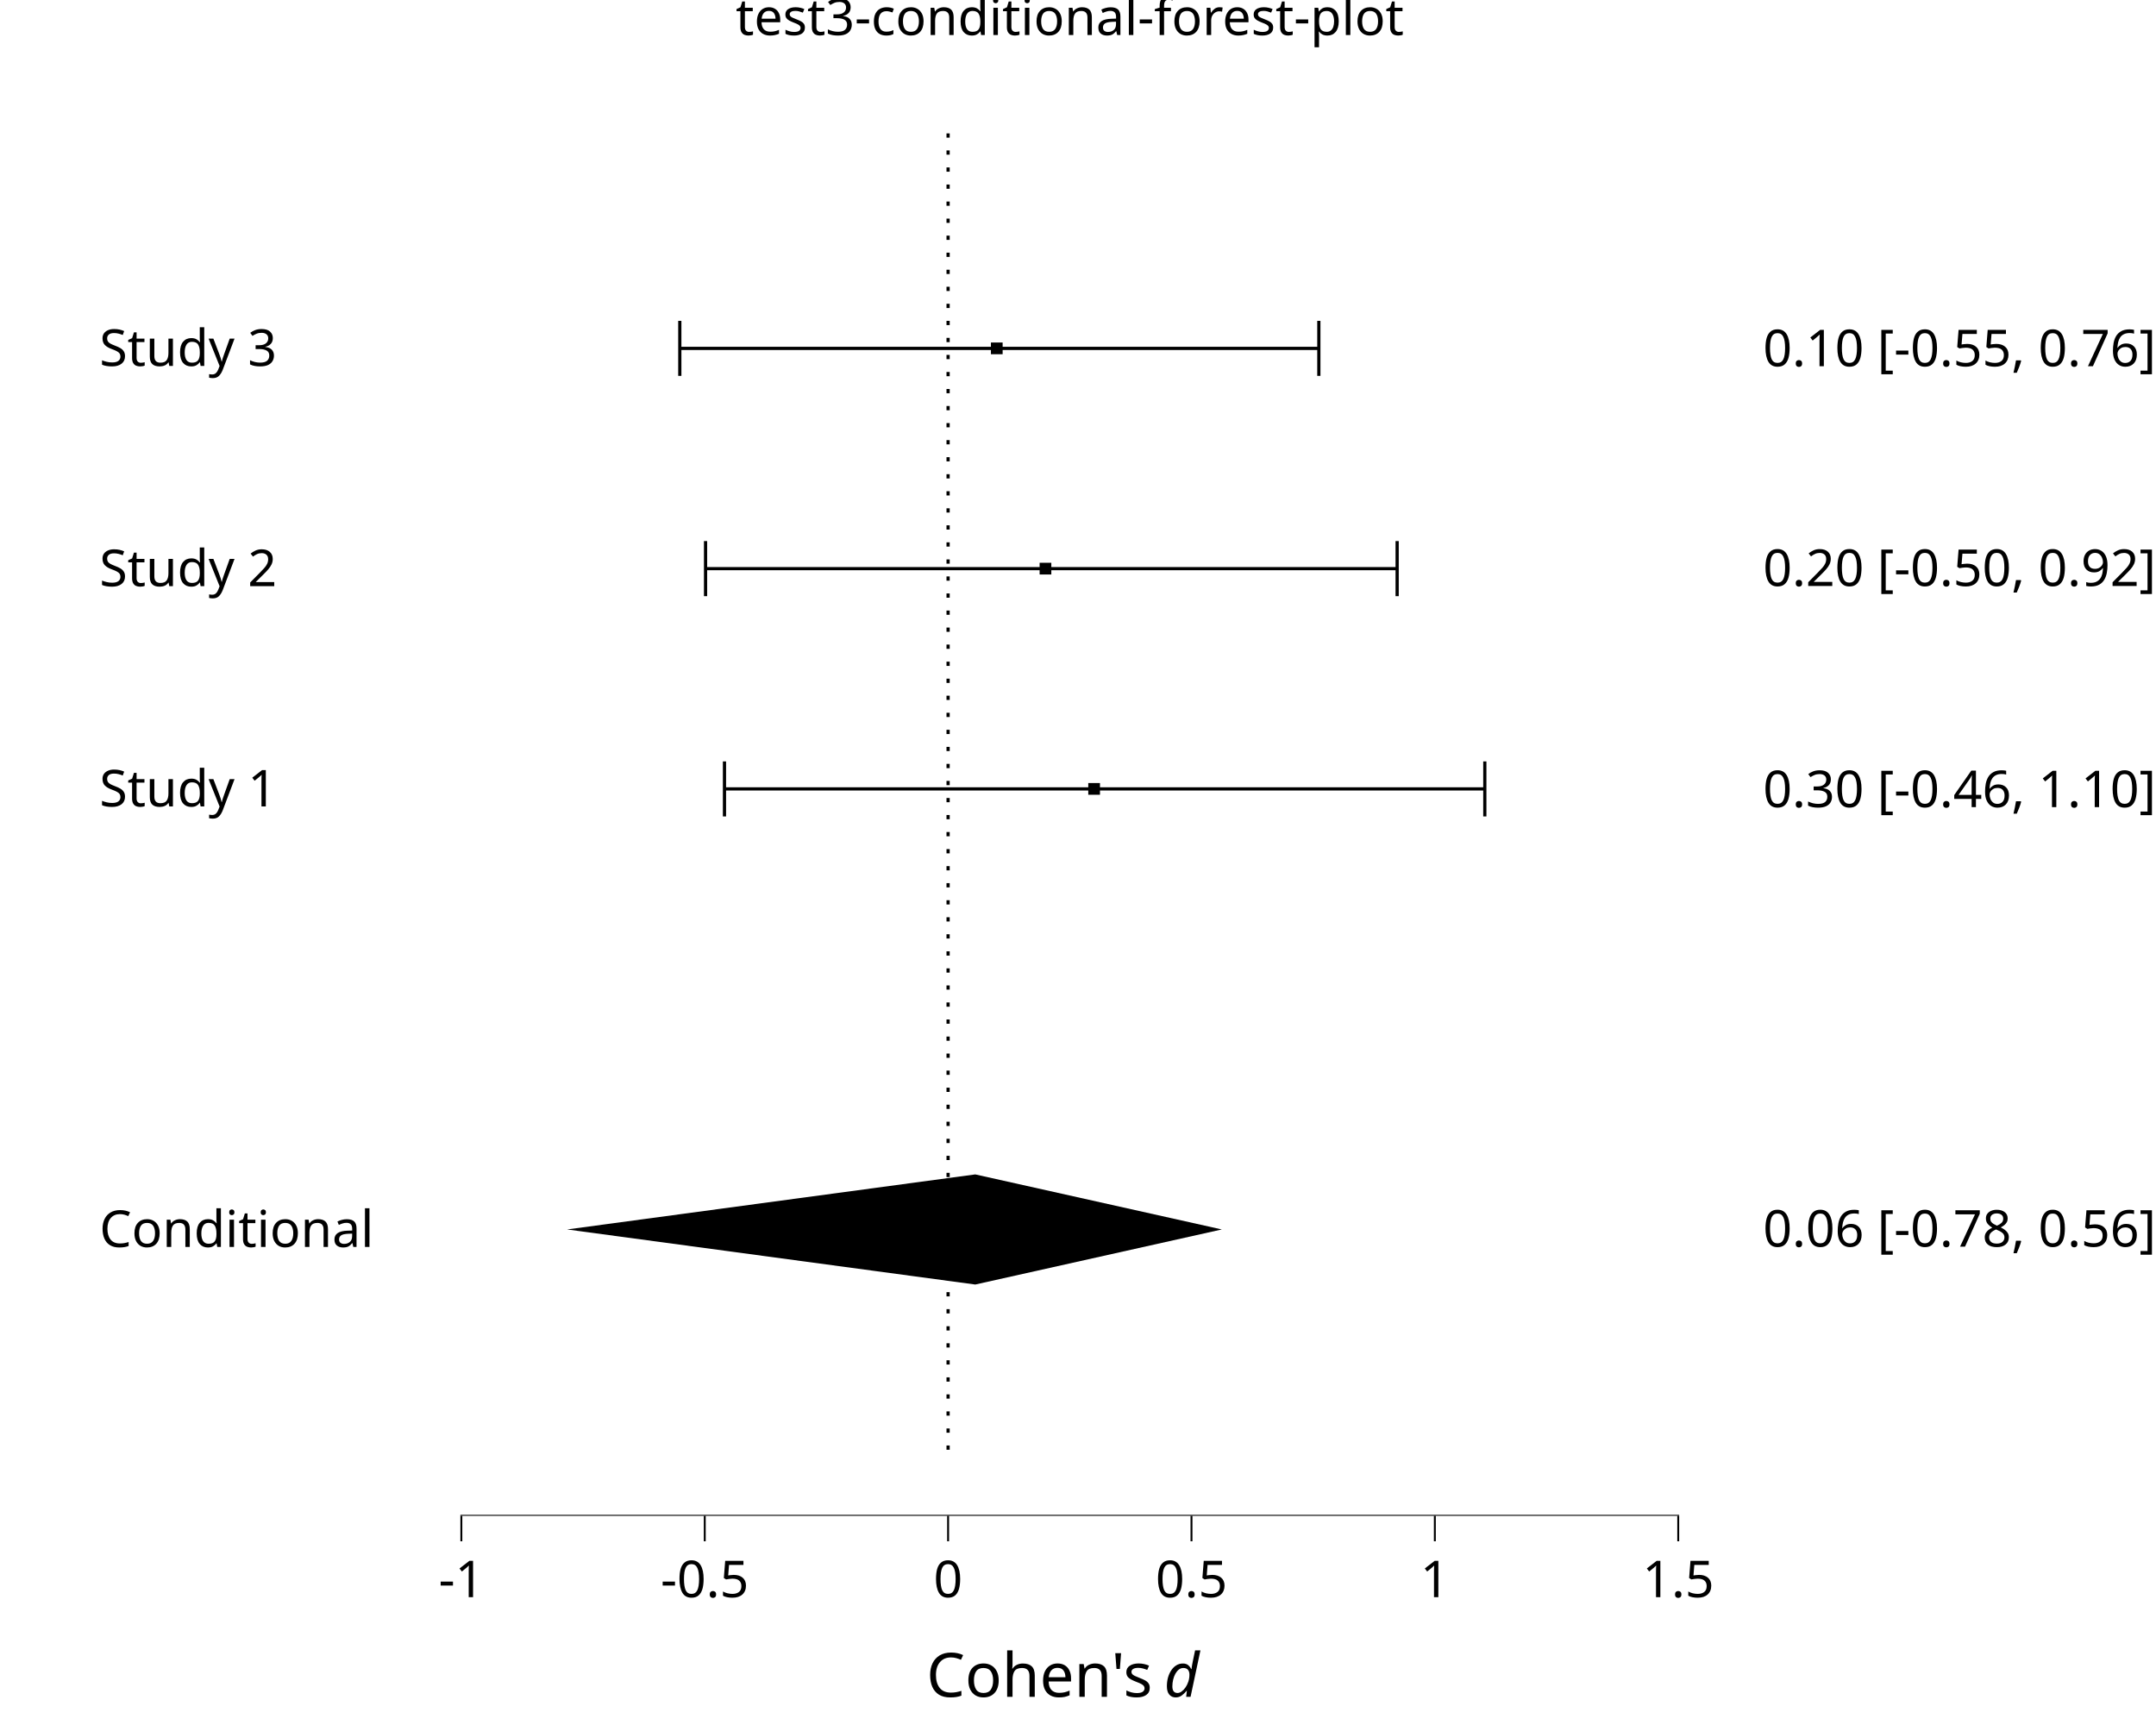
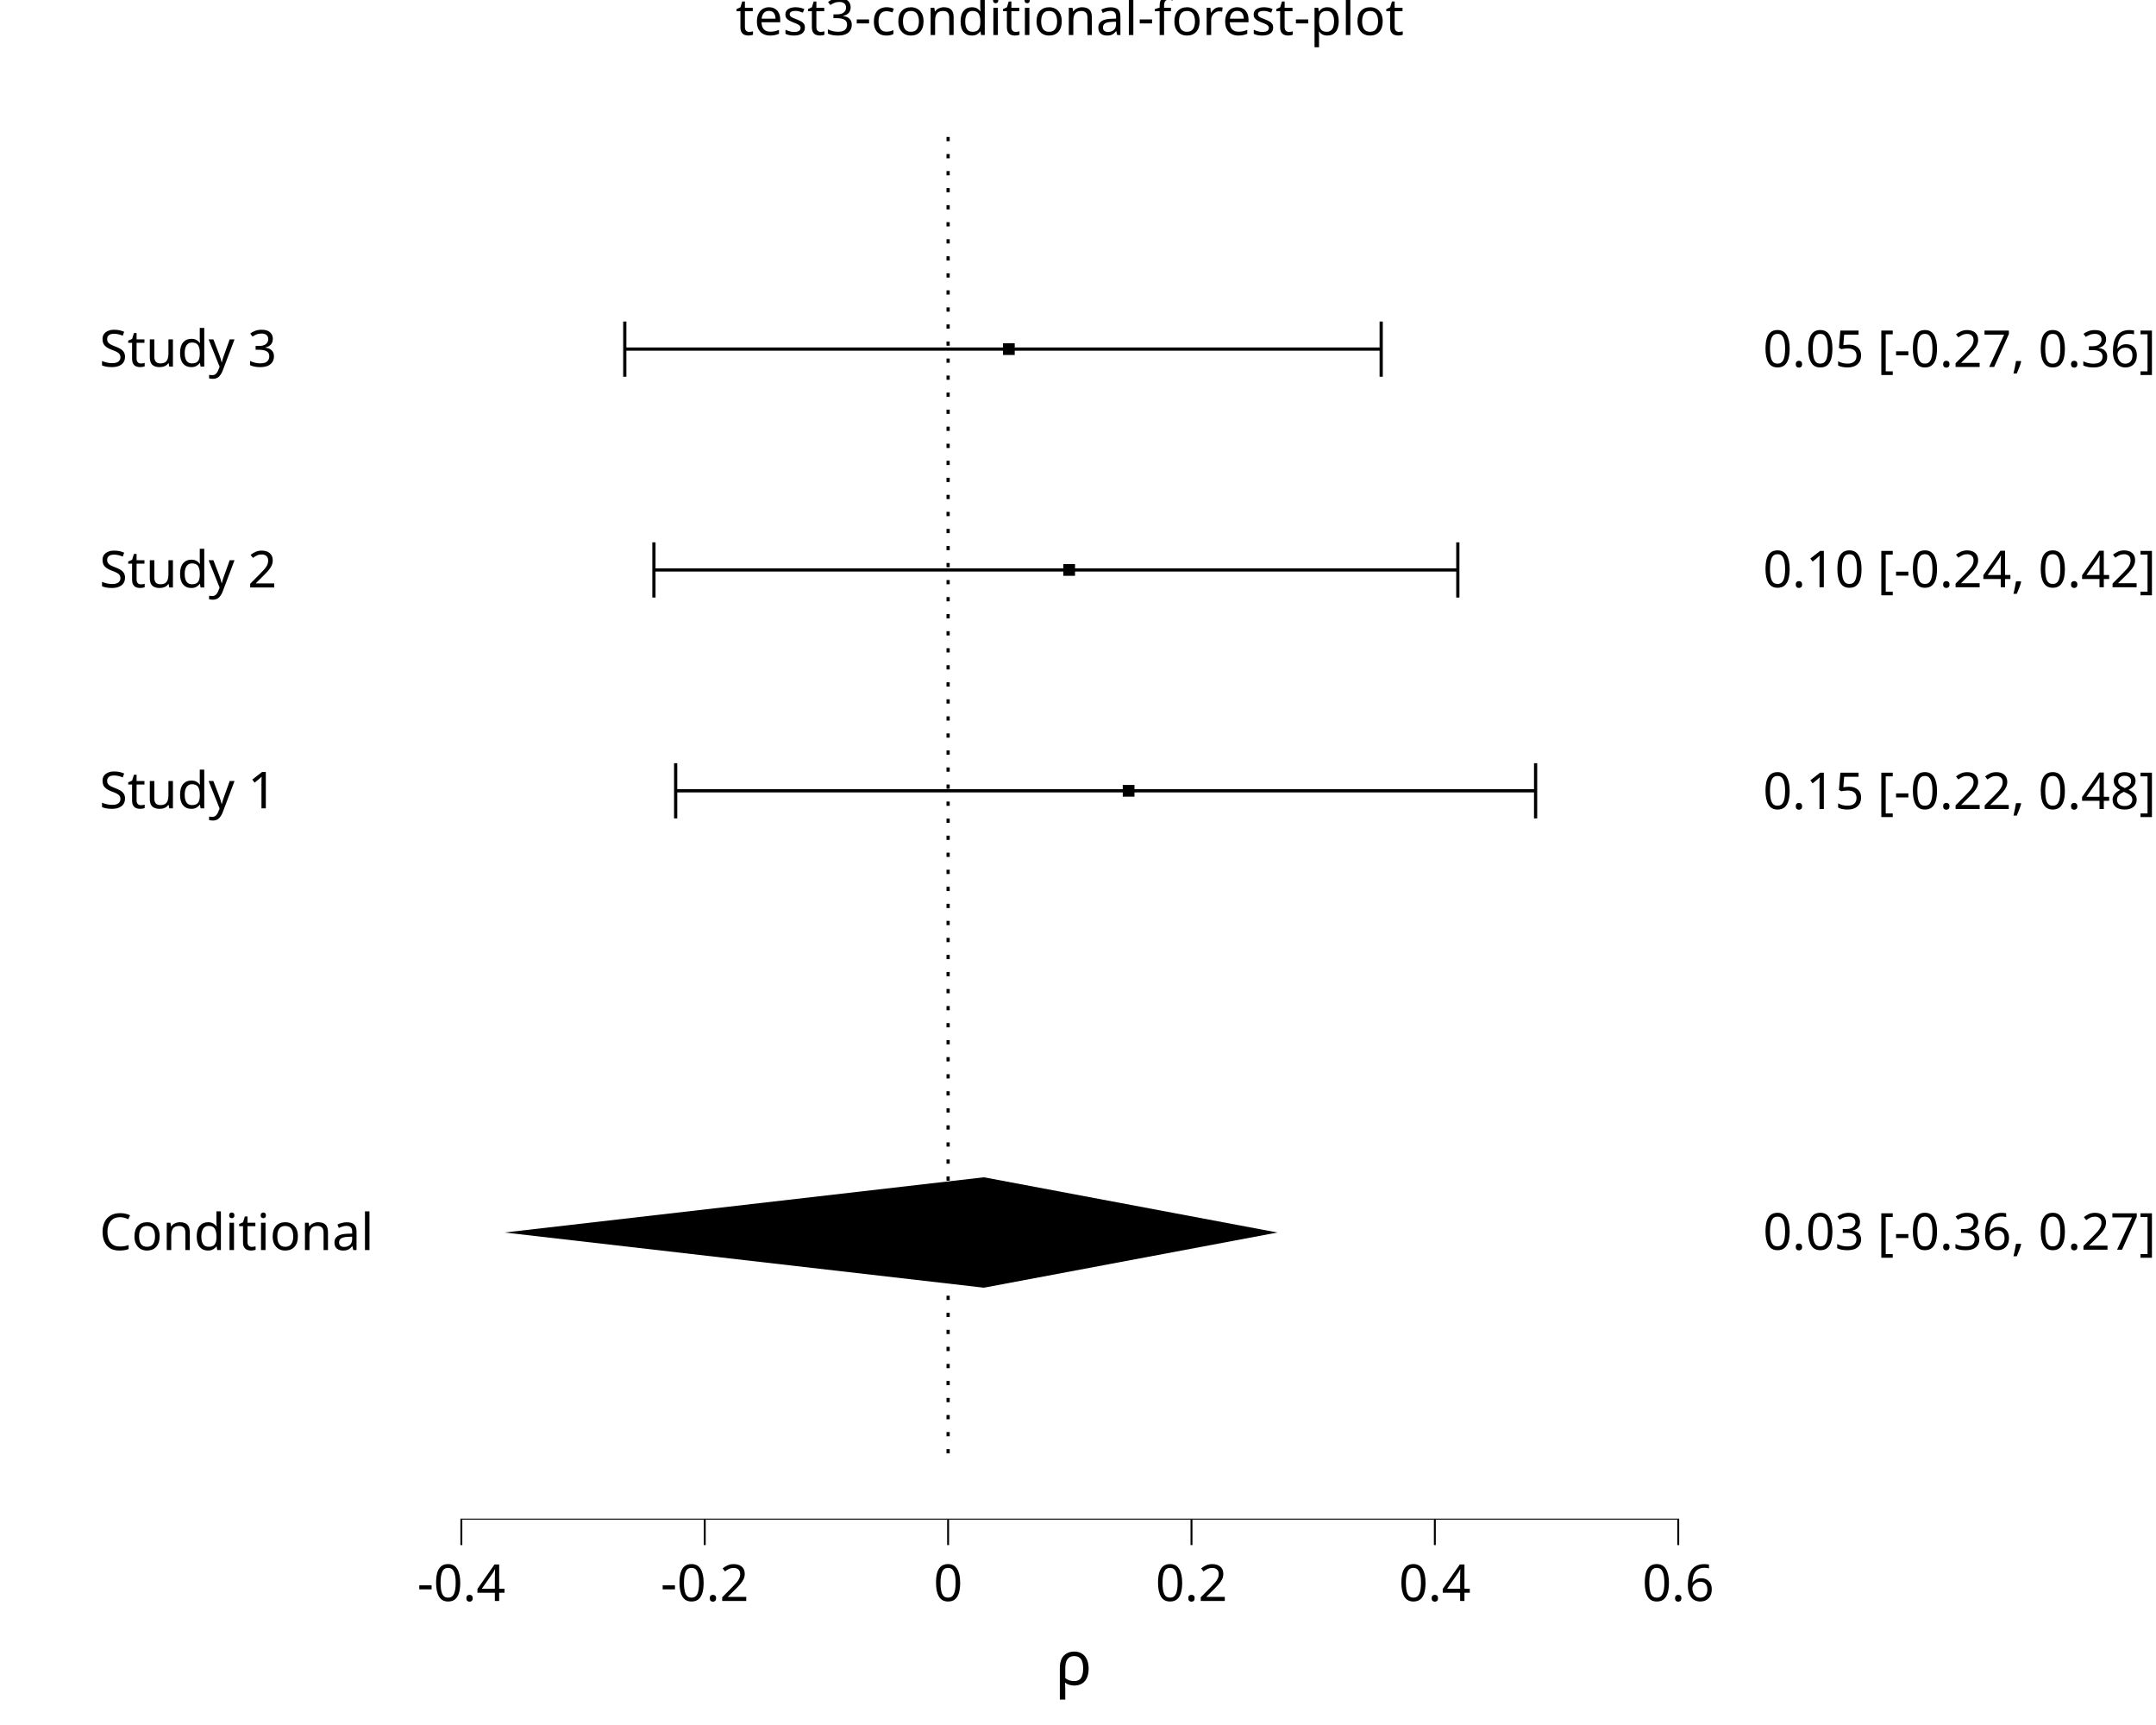
<svg xmlns="http://www.w3.org/2000/svg" class="svglite" data-engine-version="2.0" width="720.00pt" height="576.00pt" viewBox="0 0 720.00 576.00">
  <defs>
    <style type="text/css">
    .svglite line, .svglite polyline, .svglite polygon, .svglite path, .svglite rect, .svglite circle {
      fill: none;
      stroke: #000000;
      stroke-linecap: round;
      stroke-linejoin: round;
      stroke-miterlimit: 10.00;
    }
  </style>
  </defs>
  <rect width="100%" height="100%" style="stroke: none; fill: #FFFFFF;" />
  <defs>
    <clipPath id="cpMC4wMHw3MjAuMDB8MC4wMHw1NzYuMDA=">
      <rect x="0.00" y="0.00" width="720.00" height="576.00" />
    </clipPath>
  </defs>
  <g clip-path="url(#cpMC4wMHw3MjAuMDB8MC4wMHw1NzYuMDA=)">
    <rect x="0.00" y="0.00" width="720.00" height="576.00" style="stroke-width: 10.67; stroke: none;" />
  </g>
  <defs>
-     <clipPath id="cpMTMzLjc1fDU4MC43NnwyMC43MXw1MDYuMTU=">
-       <rect x="133.75" y="20.71" width="447.01" height="485.44" />
+     <clipPath id="cpMTMzLjc1fDU4MC43NnwyMC43MXw1MDcuNDE=">
+       <rect x="133.75" y="20.71" width="447.01" height="486.70" />
    </clipPath>
  </defs>
-   <g clip-path="url(#cpMTMzLjc1fDU4MC43NnwyMC43MXw1MDYuMTU=)">
-     <rect x="133.75" y="20.71" width="447.01" height="485.44" style="stroke-width: 10.67; stroke: none;" />
-     <polyline points="440.43,125.52 440.43,107.13 " style="stroke-width: 1.07; stroke-linecap: butt;" />
-     <polyline points="440.43,116.33 227.02,116.33 " style="stroke-width: 1.07; stroke-linecap: butt;" />
-     <polyline points="227.02,125.52 227.02,107.13 " style="stroke-width: 1.07; stroke-linecap: butt;" />
-     <polyline points="466.58,199.07 466.58,180.68 " style="stroke-width: 1.07; stroke-linecap: butt;" />
-     <polyline points="466.58,189.88 235.62,189.88 " style="stroke-width: 1.07; stroke-linecap: butt;" />
-     <polyline points="235.62,199.07 235.62,180.68 " style="stroke-width: 1.07; stroke-linecap: butt;" />
-     <polyline points="495.86,272.62 495.86,254.24 " style="stroke-width: 1.07; stroke-linecap: butt;" />
-     <polyline points="495.86,263.43 241.94,263.43 " style="stroke-width: 1.07; stroke-linecap: butt;" />
-     <polyline points="241.94,272.62 241.94,254.24 " style="stroke-width: 1.07; stroke-linecap: butt;" />
-     <polygon points="330.92,118.28 334.83,118.28 334.83,114.37 330.92,114.37 " style="stroke-width: 0.71; stroke: none; fill: #000000;" />
-     <polygon points="347.18,191.83 351.09,191.83 351.09,187.92 347.18,187.92 " style="stroke-width: 0.71; stroke: none; fill: #000000;" />
-     <polygon points="363.43,265.38 367.34,265.38 367.34,261.47 363.43,261.47 " style="stroke-width: 0.71; stroke: none; fill: #000000;" />
-     <polygon points="189.37,410.53 325.69,392.15 408.03,410.53 325.69,428.92 " style="stroke-width: 1.07; stroke: none; fill: #000000;" />
-     <polyline points="316.62,484.09 316.62,42.77 " style="stroke-width: 1.07; stroke-dasharray: 1.42,4.27; stroke-linecap: butt;" />
-     <line x1="153.75" y1="506.15" x2="560.76" y2="506.15" style="stroke-width: 0.64; stroke-linecap: butt;" />
-     <rect x="133.75" y="20.71" width="447.01" height="485.44" style="stroke-width: 0.00; stroke: none;" />
+   <g clip-path="url(#cpMTMzLjc1fDU4MC43NnwyMC43MXw1MDcuNDE=)">
+     <rect x="133.75" y="20.71" width="447.01" height="486.70" style="stroke-width: 10.67; stroke: none;" />
+     <polyline points="461.25,125.79 461.25,107.36 " style="stroke-width: 1.07; stroke-linecap: butt;" />
+     <polyline points="461.25,116.57 208.65,116.57 " style="stroke-width: 1.07; stroke-linecap: butt;" />
+     <polyline points="208.65,125.79 208.65,107.36 " style="stroke-width: 1.07; stroke-linecap: butt;" />
+     <polyline points="486.84,199.53 486.84,181.10 " style="stroke-width: 1.07; stroke-linecap: butt;" />
+     <polyline points="486.84,190.32 218.38,190.32 " style="stroke-width: 1.07; stroke-linecap: butt;" />
+     <polyline points="218.38,199.53 218.38,181.10 " style="stroke-width: 1.07; stroke-linecap: butt;" />
+     <polyline points="512.82,273.28 512.82,254.84 " style="stroke-width: 1.07; stroke-linecap: butt;" />
+     <polyline points="512.82,264.06 225.64,264.06 " style="stroke-width: 1.07; stroke-linecap: butt;" />
+     <polyline points="225.64,273.28 225.64,254.84 " style="stroke-width: 1.07; stroke-linecap: butt;" />
+     <polygon points="334.96,118.53 338.87,118.53 338.87,114.62 334.96,114.62 " style="stroke-width: 0.71; stroke: none; fill: #000000;" />
+     <polygon points="355.10,192.27 359.01,192.27 359.01,188.36 355.10,188.36 " style="stroke-width: 0.71; stroke: none; fill: #000000;" />
+     <polygon points="374.95,266.01 378.86,266.01 378.86,262.11 374.95,262.11 " style="stroke-width: 0.71; stroke: none; fill: #000000;" />
+     <polygon points="168.50,411.55 328.58,393.11 426.62,411.55 328.58,429.98 " style="stroke-width: 1.07; stroke: none; fill: #000000;" />
+     <polyline points="316.62,485.29 316.62,42.83 " style="stroke-width: 1.07; stroke-dasharray: 1.42,4.27; stroke-linecap: butt;" />
+     <line x1="153.75" y1="507.41" x2="560.76" y2="507.41" style="stroke-width: 0.64; stroke-linecap: butt;" />
+     <rect x="133.75" y="20.71" width="447.01" height="486.70" style="stroke-width: 0.00; stroke: none;" />
  </g>
  <g clip-path="url(#cpMC4wMHw3MjAuMDB8MC4wMHw1NzYuMDA=)">
-     <text x="33.22" y="416.38" style="font-size: 17.00px; font-family: sans;" textLength="85.06px" lengthAdjust="spacingAndGlyphs">Conditional</text>
-     <text x="33.22" y="122.18" style="font-size: 17.00px; font-family: sans;" textLength="57.66px" lengthAdjust="spacingAndGlyphs">Study 3</text>
-     <text x="33.22" y="195.73" style="font-size: 17.00px; font-family: sans;" textLength="57.66px" lengthAdjust="spacingAndGlyphs">Study 2</text>
-     <text x="33.22" y="269.28" style="font-size: 17.00px; font-family: sans;" textLength="57.66px" lengthAdjust="spacingAndGlyphs">Study 1</text>
-     <text x="720.00" y="416.27" text-anchor="end" style="font-size: 17.00px; font-family: sans;" textLength="128.54px" lengthAdjust="spacingAndGlyphs">0.06 [-0.78, 0.56]</text>
-     <text x="720.00" y="122.29" text-anchor="end" style="font-size: 17.00px; font-family: sans;" textLength="128.54px" lengthAdjust="spacingAndGlyphs">0.10 [-0.55, 0.76]</text>
-     <text x="720.00" y="195.66" text-anchor="end" style="font-size: 17.00px; font-family: sans;" textLength="128.54px" lengthAdjust="spacingAndGlyphs">0.20 [-0.50, 0.92]</text>
-     <text x="720.00" y="269.52" text-anchor="end" style="font-size: 17.00px; font-family: sans;" textLength="128.54px" lengthAdjust="spacingAndGlyphs">0.30 [-0.46, 1.10]</text>
-     <polyline points="133.75,506.15 580.76,506.15 " style="stroke-width: 0.00; stroke: none; stroke-linecap: butt;" />
-     <polyline points="154.07,514.66 154.07,506.15 " style="stroke-width: 0.64; stroke-linecap: butt;" />
-     <polyline points="235.35,514.66 235.35,506.15 " style="stroke-width: 0.64; stroke-linecap: butt;" />
-     <polyline points="316.62,514.66 316.62,506.15 " style="stroke-width: 0.64; stroke-linecap: butt;" />
-     <polyline points="397.90,514.66 397.90,506.15 " style="stroke-width: 0.64; stroke-linecap: butt;" />
-     <polyline points="479.17,514.66 479.17,506.15 " style="stroke-width: 0.64; stroke-linecap: butt;" />
-     <polyline points="560.45,514.66 560.45,506.15 " style="stroke-width: 0.64; stroke-linecap: butt;" />
-     <text x="154.07" y="533.33" text-anchor="middle" style="font-size: 17.00px; font-family: sans;" textLength="15.12px" lengthAdjust="spacingAndGlyphs">-1</text>
-     <text x="235.35" y="533.33" text-anchor="middle" style="font-size: 17.00px; font-family: sans;" textLength="29.29px" lengthAdjust="spacingAndGlyphs">-0.5</text>
-     <text x="316.62" y="533.33" text-anchor="middle" style="font-size: 17.00px; font-family: sans;" textLength="9.46px" lengthAdjust="spacingAndGlyphs">0</text>
-     <text x="397.90" y="533.33" text-anchor="middle" style="font-size: 17.00px; font-family: sans;" textLength="23.63px" lengthAdjust="spacingAndGlyphs">0.5</text>
-     <text x="479.17" y="533.33" text-anchor="middle" style="font-size: 17.00px; font-family: sans;" textLength="9.46px" lengthAdjust="spacingAndGlyphs">1</text>
-     <text x="560.45" y="533.33" text-anchor="middle" style="font-size: 17.00px; font-family: sans;" textLength="23.63px" lengthAdjust="spacingAndGlyphs">1.5</text>
-     <text x="309.37" y="566.59" style="font-size: 20.40px; font-family: sans;" textLength="74.22px" lengthAdjust="spacingAndGlyphs">Cohen's</text>
-     <text x="383.59" y="566.59" style="font-size: 20.40px; font-family: sans;" textLength="5.10px" lengthAdjust="spacingAndGlyphs"> </text>
-     <text x="388.70" y="566.59" style="font-size: 20.40px; font-style: italic; font-family: sans;" textLength="11.35px" lengthAdjust="spacingAndGlyphs">d</text>
-     <text x="400.04" y="566.59" style="font-size: 20.40px; font-family: sans;" textLength="5.10px" lengthAdjust="spacingAndGlyphs"> </text>
+     <text x="33.22" y="417.40" style="font-size: 17.00px; font-family: sans;" textLength="85.06px" lengthAdjust="spacingAndGlyphs">Conditional</text>
+     <text x="33.22" y="122.42" style="font-size: 17.00px; font-family: sans;" textLength="57.66px" lengthAdjust="spacingAndGlyphs">Study 3</text>
+     <text x="33.22" y="196.17" style="font-size: 17.00px; font-family: sans;" textLength="57.66px" lengthAdjust="spacingAndGlyphs">Study 2</text>
+     <text x="33.22" y="269.91" style="font-size: 17.00px; font-family: sans;" textLength="57.66px" lengthAdjust="spacingAndGlyphs">Study 1</text>
+     <text x="720.00" y="417.29" text-anchor="end" style="font-size: 17.00px; font-family: sans;" textLength="128.54px" lengthAdjust="spacingAndGlyphs">0.03 [-0.36, 0.27]</text>
+     <text x="720.00" y="122.53" text-anchor="end" style="font-size: 17.00px; font-family: sans;" textLength="128.54px" lengthAdjust="spacingAndGlyphs">0.05 [-0.27, 0.36]</text>
+     <text x="720.00" y="196.10" text-anchor="end" style="font-size: 17.00px; font-family: sans;" textLength="128.54px" lengthAdjust="spacingAndGlyphs">0.10 [-0.24, 0.42]</text>
+     <text x="720.00" y="270.15" text-anchor="end" style="font-size: 17.00px; font-family: sans;" textLength="128.54px" lengthAdjust="spacingAndGlyphs">0.15 [-0.22, 0.48]</text>
+     <polyline points="133.75,507.41 580.76,507.41 " style="stroke-width: 0.00; stroke: none; stroke-linecap: butt;" />
+     <polyline points="154.07,515.92 154.07,507.41 " style="stroke-width: 0.64; stroke-linecap: butt;" />
+     <polyline points="235.35,515.92 235.35,507.41 " style="stroke-width: 0.64; stroke-linecap: butt;" />
+     <polyline points="316.62,515.92 316.62,507.41 " style="stroke-width: 0.64; stroke-linecap: butt;" />
+     <polyline points="397.90,515.92 397.90,507.41 " style="stroke-width: 0.64; stroke-linecap: butt;" />
+     <polyline points="479.17,515.92 479.17,507.41 " style="stroke-width: 0.64; stroke-linecap: butt;" />
+     <polyline points="560.45,515.92 560.45,507.41 " style="stroke-width: 0.64; stroke-linecap: butt;" />
+     <text x="154.07" y="534.59" text-anchor="middle" style="font-size: 17.00px; font-family: sans;" textLength="29.29px" lengthAdjust="spacingAndGlyphs">-0.4</text>
+     <text x="235.35" y="534.59" text-anchor="middle" style="font-size: 17.00px; font-family: sans;" textLength="29.29px" lengthAdjust="spacingAndGlyphs">-0.2</text>
+     <text x="316.62" y="534.59" text-anchor="middle" style="font-size: 17.00px; font-family: sans;" textLength="9.46px" lengthAdjust="spacingAndGlyphs">0</text>
+     <text x="397.90" y="534.59" text-anchor="middle" style="font-size: 17.00px; font-family: sans;" textLength="23.63px" lengthAdjust="spacingAndGlyphs">0.2</text>
+     <text x="479.17" y="534.59" text-anchor="middle" style="font-size: 17.00px; font-family: sans;" textLength="23.63px" lengthAdjust="spacingAndGlyphs">0.4</text>
+     <text x="560.45" y="534.59" text-anchor="middle" style="font-size: 17.00px; font-family: sans;" textLength="23.63px" lengthAdjust="spacingAndGlyphs">0.6</text>
+     <text x="352.33" y="562.62" style="font-size: 20.40px; font-family: sans;" textLength="9.85px" lengthAdjust="spacingAndGlyphs">ρ</text>
    <text x="357.26" y="11.70" text-anchor="middle" style="font-size: 17.00px; font-family: sans;" textLength="205.06px" lengthAdjust="spacingAndGlyphs">test3-conditional-forest-plot</text>
  </g>
</svg>
